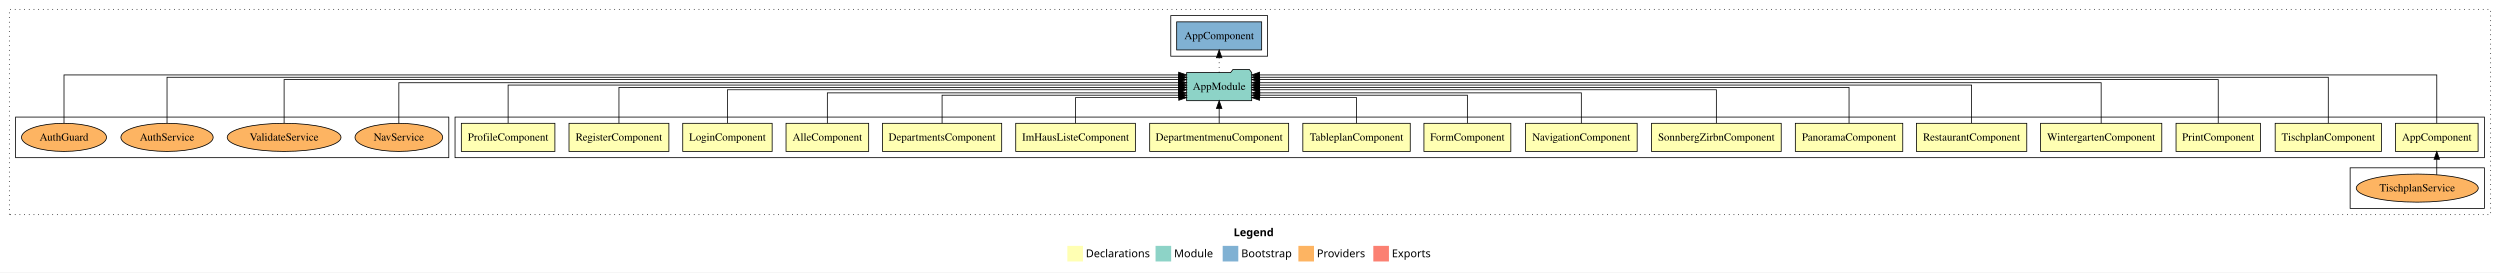
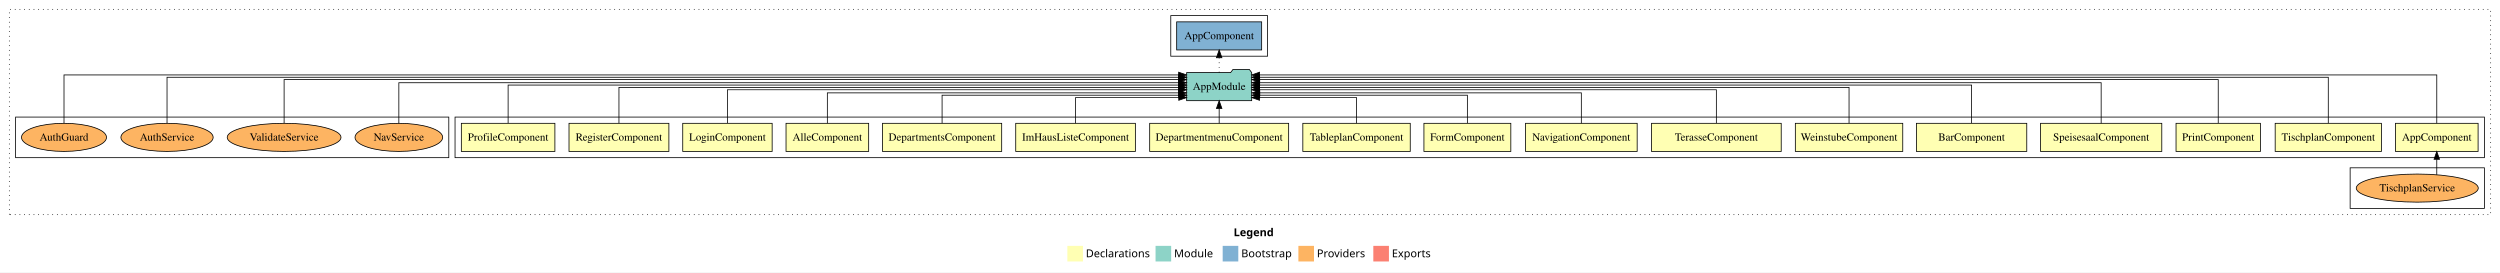
<svg xmlns="http://www.w3.org/2000/svg" width="3203pt" height="349pt" viewBox="0.00 0.00 3203.00 349.00">
  <g id="graph0" class="graph" transform="scale(1 1) rotate(0) translate(4 345)">
    <polygon fill="#ffffff" stroke="transparent" points="-4,4 -4,-345 3199,-345 3199,4 -4,4" />
    <text text-anchor="start" x="1576.509" y="-42.4" font-family="sans-serif" font-weight="bold" font-size="14.00" fill="#000000">Legend</text>
    <polygon fill="#ffffb3" stroke="transparent" points="1363.5,-10 1363.5,-30 1383.5,-30 1383.5,-10 1363.5,-10" />
    <text text-anchor="start" x="1387.129" y="-15.4" font-family="sans-serif" font-size="14.00" fill="#000000">  Declarations</text>
    <polygon fill="#8dd3c7" stroke="transparent" points="1476.5,-10 1476.5,-30 1496.5,-30 1496.5,-10 1476.5,-10" />
    <text text-anchor="start" x="1500.225" y="-15.4" font-family="sans-serif" font-size="14.00" fill="#000000">  Module</text>
    <polygon fill="#80b1d3" stroke="transparent" points="1562.5,-10 1562.5,-30 1582.5,-30 1582.5,-10 1562.5,-10" />
    <text text-anchor="start" x="1586.281" y="-15.4" font-family="sans-serif" font-size="14.00" fill="#000000">  Bootstrap</text>
    <polygon fill="#fdb462" stroke="transparent" points="1659.5,-10 1659.5,-30 1679.5,-30 1679.5,-10 1659.5,-10" />
    <text text-anchor="start" x="1683.173" y="-15.4" font-family="sans-serif" font-size="14.00" fill="#000000">  Providers</text>
    <polygon fill="#fb8072" stroke="transparent" points="1755.5,-10 1755.5,-30 1775.5,-30 1775.5,-10 1755.5,-10" />
    <text text-anchor="start" x="1779.226" y="-15.4" font-family="sans-serif" font-size="14.00" fill="#000000">  Exports</text>
    <g id="clust1" class="cluster">
      <polygon fill="none" stroke="#000000" stroke-dasharray="1,5" points="8,-70 8,-333 3187,-333 3187,-70 8,-70" />
    </g>
    <g id="clust2" class="cluster">
      <polygon fill="none" stroke="#000000" points="579,-143 579,-195 3179,-195 3179,-143 579,-143" />
    </g>
    <g id="clust3" class="cluster">
      <polygon fill="none" stroke="#000000" points="3007,-78 3007,-130 3179,-130 3179,-78 3007,-78" />
    </g>
    <g id="clust22" class="cluster">
      <polygon fill="none" stroke="#000000" points="1496,-273 1496,-325 1620,-325 1620,-273 1496,-273" />
    </g>
    <g id="clust23" class="cluster">
      <polygon fill="none" stroke="#000000" points="16,-143 16,-195 571,-195 571,-143 16,-143" />
    </g>
    <g id="node1" class="node">
      <polygon fill="#ffffb3" stroke="#000000" points="3170.94,-187 3065.06,-187 3065.06,-151 3170.94,-151 3170.94,-187" />
      <text text-anchor="middle" x="3118" y="-164.8" font-family="Times,serif" font-size="14.00" fill="#000000">AppComponent</text>
    </g>
    <g id="node18" class="node">
      <polygon fill="#8dd3c7" stroke="#000000" points="1599.657,-252 1596.657,-256 1575.657,-256 1572.657,-252 1516.343,-252 1516.343,-216 1599.657,-216 1599.657,-252" />
      <text text-anchor="middle" x="1558" y="-229.8" font-family="Times,serif" font-size="14.00" fill="#000000">AppModule</text>
    </g>
    <g id="edge1" class="edge">
      <path fill="none" stroke="#000000" d="M3118,-187.153C3118,-210.757 3118,-249 3118,-249 3118,-249 1609.726,-249 1609.726,-249" />
      <polygon fill="#000000" stroke="#000000" points="1609.726,-245.5 1599.726,-249 1609.726,-252.5 1609.726,-245.5" />
    </g>
    <g id="node2" class="node">
      <polygon fill="#ffffb3" stroke="#000000" points="3047.041,-187 2910.959,-187 2910.959,-151 3047.041,-151 3047.041,-187" />
      <text text-anchor="middle" x="2979" y="-164.8" font-family="Times,serif" font-size="14.00" fill="#000000">TischplanComponent</text>
    </g>
    <g id="edge3" class="edge">
      <path fill="none" stroke="#000000" d="M2979,-187.248C2979,-210.018 2979,-246 2979,-246 2979,-246 1609.758,-246 1609.758,-246" />
      <polygon fill="#000000" stroke="#000000" points="1609.758,-242.5 1599.758,-246 1609.758,-249.5 1609.758,-242.5" />
    </g>
    <g id="node3" class="node">
      <polygon fill="#ffffb3" stroke="#000000" points="2892.058,-187 2783.942,-187 2783.942,-151 2892.058,-151 2892.058,-187" />
      <text text-anchor="middle" x="2838" y="-164.8" font-family="Times,serif" font-size="14.00" fill="#000000">PrintComponent</text>
    </g>
    <g id="edge4" class="edge">
      <path fill="none" stroke="#000000" d="M2838,-187.292C2838,-209.206 2838,-243 2838,-243 2838,-243 1609.86,-243 1609.86,-243" />
      <polygon fill="#000000" stroke="#000000" points="1609.86,-239.5 1599.86,-243 1609.86,-246.5 1609.86,-239.5" />
    </g>
    <g id="node4" class="node">
      <polygon fill="#ffffb3" stroke="#000000" points="2765.684,-187 2610.316,-187 2610.316,-151 2765.684,-151 2765.684,-187" />
-       <text text-anchor="middle" x="2688" y="-164.8" font-family="Times,serif" font-size="14.00" fill="#000000">WintergartenComponent</text>
+       <text text-anchor="middle" x="2688" y="-164.8" font-family="Times,serif" font-size="14.00" fill="#000000">SpeisesaalComponent</text>
    </g>
    <g id="edge5" class="edge">
      <path fill="none" stroke="#000000" d="M2688,-187.027C2688,-207.767 2688,-239 2688,-239 2688,-239 1609.896,-239 1609.896,-239" />
      <polygon fill="#000000" stroke="#000000" points="1609.896,-235.5 1599.896,-239 1609.896,-242.5 1609.896,-235.5" />
    </g>
    <g id="node5" class="node">
      <polygon fill="#ffffb3" stroke="#000000" points="2592.699,-187 2451.301,-187 2451.301,-151 2592.699,-151 2592.699,-187" />
-       <text text-anchor="middle" x="2522" y="-164.8" font-family="Times,serif" font-size="14.00" fill="#000000">RestaurantComponent</text>
+       <text text-anchor="middle" x="2522" y="-164.8" font-family="Times,serif" font-size="14.00" fill="#000000">BarComponent</text>
    </g>
    <g id="edge6" class="edge">
      <path fill="none" stroke="#000000" d="M2522,-187.308C2522,-207.145 2522,-236 2522,-236 2522,-236 1609.731,-236 1609.731,-236" />
      <polygon fill="#000000" stroke="#000000" points="1609.731,-232.5 1599.731,-236 1609.731,-239.5 1609.731,-232.5" />
    </g>
    <g id="node6" class="node">
      <polygon fill="#ffffb3" stroke="#000000" points="2433.81,-187 2296.19,-187 2296.19,-151 2433.81,-151 2433.81,-187" />
-       <text text-anchor="middle" x="2365" y="-164.8" font-family="Times,serif" font-size="14.00" fill="#000000">PanoramaComponent</text>
+       <text text-anchor="middle" x="2365" y="-164.8" font-family="Times,serif" font-size="14.00" fill="#000000">WeinstubeComponent</text>
    </g>
    <g id="edge7" class="edge">
      <path fill="none" stroke="#000000" d="M2365,-187.169C2365,-206.09 2365,-233 2365,-233 2365,-233 1609.688,-233 1609.688,-233" />
      <polygon fill="#000000" stroke="#000000" points="1609.688,-229.5 1599.688,-233 1609.688,-236.5 1609.688,-229.5" />
    </g>
    <g id="node7" class="node">
      <polygon fill="#ffffb3" stroke="#000000" points="2278.094,-187 2111.906,-187 2111.906,-151 2278.094,-151 2278.094,-187" />
-       <text text-anchor="middle" x="2195" y="-164.8" font-family="Times,serif" font-size="14.00" fill="#000000">SonnbergZirbnComponent</text>
+       <text text-anchor="middle" x="2195" y="-164.8" font-family="Times,serif" font-size="14.00" fill="#000000">TerasseComponent</text>
    </g>
    <g id="edge8" class="edge">
      <path fill="none" stroke="#000000" d="M2195,-187.302C2195,-205.27 2195,-230 2195,-230 2195,-230 1609.795,-230 1609.795,-230" />
      <polygon fill="#000000" stroke="#000000" points="1609.795,-226.5 1599.795,-230 1609.795,-233.5 1609.795,-226.5" />
    </g>
    <g id="node8" class="node">
      <polygon fill="#ffffb3" stroke="#000000" points="2093.541,-187 1950.459,-187 1950.459,-151 2093.541,-151 2093.541,-187" />
      <text text-anchor="middle" x="2022" y="-164.8" font-family="Times,serif" font-size="14.00" fill="#000000">NavigationComponent</text>
    </g>
    <g id="edge9" class="edge">
      <path fill="none" stroke="#000000" d="M2022,-187.035C2022,-203.734 2022,-226 2022,-226 2022,-226 1609.995,-226 1609.995,-226" />
      <polygon fill="#000000" stroke="#000000" points="1609.995,-222.5 1599.995,-226 1609.995,-229.5 1609.995,-222.5" />
    </g>
    <g id="node9" class="node">
      <polygon fill="#ffffb3" stroke="#000000" points="1931.667,-187 1820.333,-187 1820.333,-151 1931.667,-151 1931.667,-187" />
      <text text-anchor="middle" x="1876" y="-164.8" font-family="Times,serif" font-size="14.00" fill="#000000">FormComponent</text>
    </g>
    <g id="edge10" class="edge">
      <path fill="none" stroke="#000000" d="M1876,-187.282C1876,-202.948 1876,-223 1876,-223 1876,-223 1609.9,-223 1609.9,-223" />
      <polygon fill="#000000" stroke="#000000" points="1609.9,-219.5 1599.9,-223 1609.9,-226.5 1609.9,-219.5" />
    </g>
    <g id="node10" class="node">
      <polygon fill="#ffffb3" stroke="#000000" points="1802.81,-187 1665.19,-187 1665.19,-151 1802.81,-151 1802.81,-187" />
      <text text-anchor="middle" x="1734" y="-164.8" font-family="Times,serif" font-size="14.00" fill="#000000">TableplanComponent</text>
    </g>
    <g id="edge11" class="edge">
      <path fill="none" stroke="#000000" d="M1734,-187.124C1734,-201.783 1734,-220 1734,-220 1734,-220 1609.709,-220 1609.709,-220" />
      <polygon fill="#000000" stroke="#000000" points="1609.71,-216.5 1599.709,-220 1609.709,-223.5 1609.71,-216.5" />
    </g>
    <g id="node11" class="node">
      <polygon fill="#ffffb3" stroke="#000000" points="1647.021,-187 1468.979,-187 1468.979,-151 1647.021,-151 1647.021,-187" />
      <text text-anchor="middle" x="1558" y="-164.8" font-family="Times,serif" font-size="14.00" fill="#000000">DepartmentmenuComponent</text>
    </g>
    <g id="edge12" class="edge">
      <path fill="none" stroke="#000000" d="M1558,-187.106C1558,-187.106 1558,-205.991 1558,-205.991" />
      <polygon fill="#000000" stroke="#000000" points="1554.5,-205.991 1558,-215.991 1561.5,-205.991 1554.5,-205.991" />
    </g>
    <g id="node12" class="node">
      <polygon fill="#ffffb3" stroke="#000000" points="1450.643,-187 1297.357,-187 1297.357,-151 1450.643,-151 1450.643,-187" />
      <text text-anchor="middle" x="1374" y="-164.8" font-family="Times,serif" font-size="14.00" fill="#000000">ImHausListeComponent</text>
    </g>
    <g id="edge13" class="edge">
      <path fill="none" stroke="#000000" d="M1374,-187.124C1374,-201.783 1374,-220 1374,-220 1374,-220 1506.248,-220 1506.248,-220" />
      <polygon fill="#000000" stroke="#000000" points="1506.248,-223.5 1516.248,-220 1506.247,-216.5 1506.248,-223.5" />
    </g>
    <g id="node13" class="node">
      <polygon fill="#ffffb3" stroke="#000000" points="1279.36,-187 1126.64,-187 1126.64,-151 1279.36,-151 1279.36,-187" />
      <text text-anchor="middle" x="1203" y="-164.8" font-family="Times,serif" font-size="14.00" fill="#000000">DepartmentsComponent</text>
    </g>
    <g id="edge14" class="edge">
      <path fill="none" stroke="#000000" d="M1203,-187.282C1203,-202.948 1203,-223 1203,-223 1203,-223 1506.233,-223 1506.233,-223" />
      <polygon fill="#000000" stroke="#000000" points="1506.233,-226.5 1516.233,-223 1506.233,-219.5 1506.233,-226.5" />
    </g>
    <g id="node14" class="node">
      <polygon fill="#ffffb3" stroke="#000000" points="1108.936,-187 1003.064,-187 1003.064,-151 1108.936,-151 1108.936,-187" />
      <text text-anchor="middle" x="1056" y="-164.8" font-family="Times,serif" font-size="14.00" fill="#000000">AlleComponent</text>
    </g>
    <g id="edge15" class="edge">
      <path fill="none" stroke="#000000" d="M1056,-187.035C1056,-203.734 1056,-226 1056,-226 1056,-226 1506.063,-226 1506.063,-226" />
      <polygon fill="#000000" stroke="#000000" points="1506.063,-229.5 1516.063,-226 1506.063,-222.5 1506.063,-229.5" />
    </g>
    <g id="node15" class="node">
      <polygon fill="#ffffb3" stroke="#000000" points="985.276,-187 870.724,-187 870.724,-151 985.276,-151 985.276,-187" />
      <text text-anchor="middle" x="928" y="-164.8" font-family="Times,serif" font-size="14.00" fill="#000000">LoginComponent</text>
    </g>
    <g id="edge16" class="edge">
      <path fill="none" stroke="#000000" d="M928,-187.302C928,-205.27 928,-230 928,-230 928,-230 1506.176,-230 1506.176,-230" />
      <polygon fill="#000000" stroke="#000000" points="1506.176,-233.5 1516.176,-230 1506.176,-226.5 1506.176,-233.5" />
    </g>
    <g id="node16" class="node">
      <polygon fill="#ffffb3" stroke="#000000" points="852.985,-187 725.015,-187 725.015,-151 852.985,-151 852.985,-187" />
      <text text-anchor="middle" x="789" y="-164.8" font-family="Times,serif" font-size="14.00" fill="#000000">RegisterComponent</text>
    </g>
    <g id="edge17" class="edge">
      <path fill="none" stroke="#000000" d="M789,-187.169C789,-206.09 789,-233 789,-233 789,-233 1506.109,-233 1506.109,-233" />
      <polygon fill="#000000" stroke="#000000" points="1506.109,-236.5 1516.109,-233 1506.109,-229.5 1506.109,-236.5" />
    </g>
    <g id="node17" class="node">
      <polygon fill="#ffffb3" stroke="#000000" points="706.933,-187 587.067,-187 587.067,-151 706.933,-151 706.933,-187" />
      <text text-anchor="middle" x="647" y="-164.8" font-family="Times,serif" font-size="14.00" fill="#000000">ProfileComponent</text>
    </g>
    <g id="edge18" class="edge">
      <path fill="none" stroke="#000000" d="M647,-187.308C647,-207.145 647,-236 647,-236 647,-236 1506.189,-236 1506.189,-236" />
      <polygon fill="#000000" stroke="#000000" points="1506.189,-239.5 1516.189,-236 1506.189,-232.5 1506.189,-239.5" />
    </g>
    <g id="node20" class="node">
      <polygon fill="#80b1d3" stroke="#000000" points="1612.439,-317 1503.561,-317 1503.561,-281 1612.439,-281 1612.439,-317" />
      <text text-anchor="middle" x="1558" y="-294.8" font-family="Times,serif" font-size="14.00" fill="#000000">AppComponent </text>
    </g>
    <g id="edge19" class="edge">
      <path fill="none" stroke="#000000" stroke-dasharray="1,5" d="M1558,-252.106C1558,-252.106 1558,-270.991 1558,-270.991" />
      <polygon fill="#000000" stroke="#000000" points="1554.5,-270.991 1558,-280.991 1561.5,-270.991 1554.5,-270.991" />
    </g>
    <g id="node19" class="node">
      <ellipse fill="#fdb462" stroke="#000000" cx="3093" cy="-104" rx="78.146" ry="18" />
      <text text-anchor="middle" x="3093" y="-99.8" font-family="Times,serif" font-size="14.00" fill="#000000">TischplanService</text>
    </g>
    <g id="edge2" class="edge">
      <path fill="none" stroke="#000000" d="M3118,-121.078C3118,-121.078 3118,-140.899 3118,-140.899" />
      <polygon fill="#000000" stroke="#000000" points="3114.5,-140.899 3118,-150.899 3121.5,-140.899 3114.5,-140.899" />
    </g>
    <g id="node21" class="node">
      <ellipse fill="#fdb462" stroke="#000000" cx="507" cy="-169" rx="56.157" ry="18" />
      <text text-anchor="middle" x="507" y="-164.8" font-family="Times,serif" font-size="14.00" fill="#000000">NavService</text>
    </g>
    <g id="edge20" class="edge">
      <path fill="none" stroke="#000000" d="M507,-187.027C507,-207.767 507,-239 507,-239 507,-239 1506.151,-239 1506.151,-239" />
      <polygon fill="#000000" stroke="#000000" points="1506.151,-242.5 1516.151,-239 1506.151,-235.5 1506.151,-242.5" />
    </g>
    <g id="node22" class="node">
      <ellipse fill="#fdb462" stroke="#000000" cx="360" cy="-169" rx="72.906" ry="18" />
      <text text-anchor="middle" x="360" y="-164.8" font-family="Times,serif" font-size="14.00" fill="#000000">ValidateService</text>
    </g>
    <g id="edge21" class="edge">
      <path fill="none" stroke="#000000" d="M360,-187.292C360,-209.206 360,-243 360,-243 360,-243 1506.065,-243 1506.065,-243" />
      <polygon fill="#000000" stroke="#000000" points="1506.065,-246.5 1516.065,-243 1506.065,-239.5 1506.065,-246.5" />
    </g>
    <g id="node23" class="node">
      <ellipse fill="#fdb462" stroke="#000000" cx="210" cy="-169" rx="59.108" ry="18" />
      <text text-anchor="middle" x="210" y="-164.8" font-family="Times,serif" font-size="14.00" fill="#000000">AuthService</text>
    </g>
    <g id="edge22" class="edge">
      <path fill="none" stroke="#000000" d="M210,-187.248C210,-210.018 210,-246 210,-246 210,-246 1506.179,-246 1506.179,-246" />
      <polygon fill="#000000" stroke="#000000" points="1506.179,-249.5 1516.179,-246 1506.179,-242.5 1506.179,-249.5" />
    </g>
    <g id="node24" class="node">
      <ellipse fill="#fdb462" stroke="#000000" cx="78" cy="-169" rx="54.457" ry="18" />
      <text text-anchor="middle" x="78" y="-164.8" font-family="Times,serif" font-size="14.00" fill="#000000">AuthGuard</text>
    </g>
    <g id="edge23" class="edge">
      <path fill="none" stroke="#000000" d="M78,-187.153C78,-210.757 78,-249 78,-249 78,-249 1506.091,-249 1506.091,-249" />
      <polygon fill="#000000" stroke="#000000" points="1506.091,-252.5 1516.091,-249 1506.091,-245.5 1506.091,-252.5" />
    </g>
  </g>
</svg>
